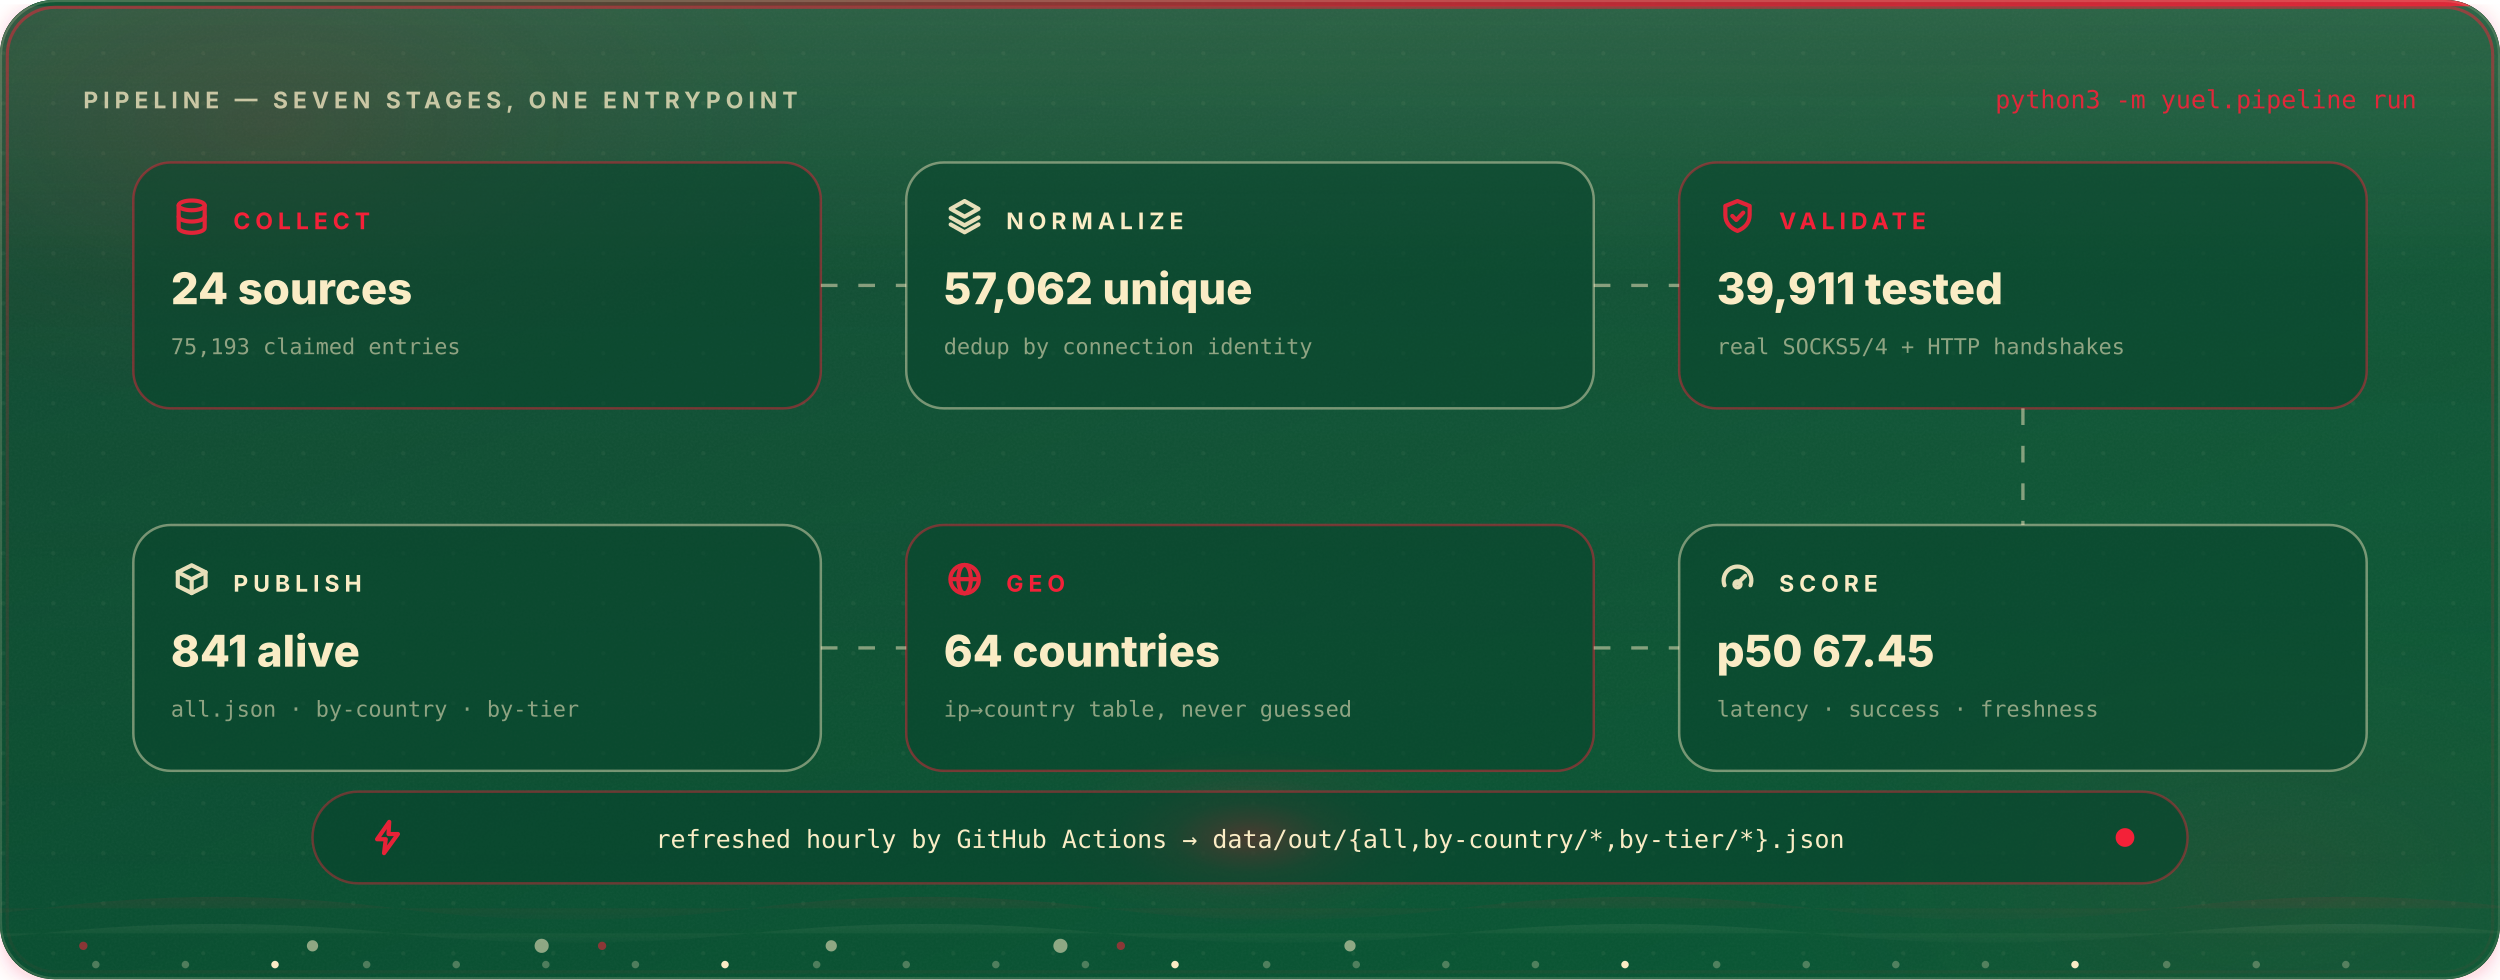
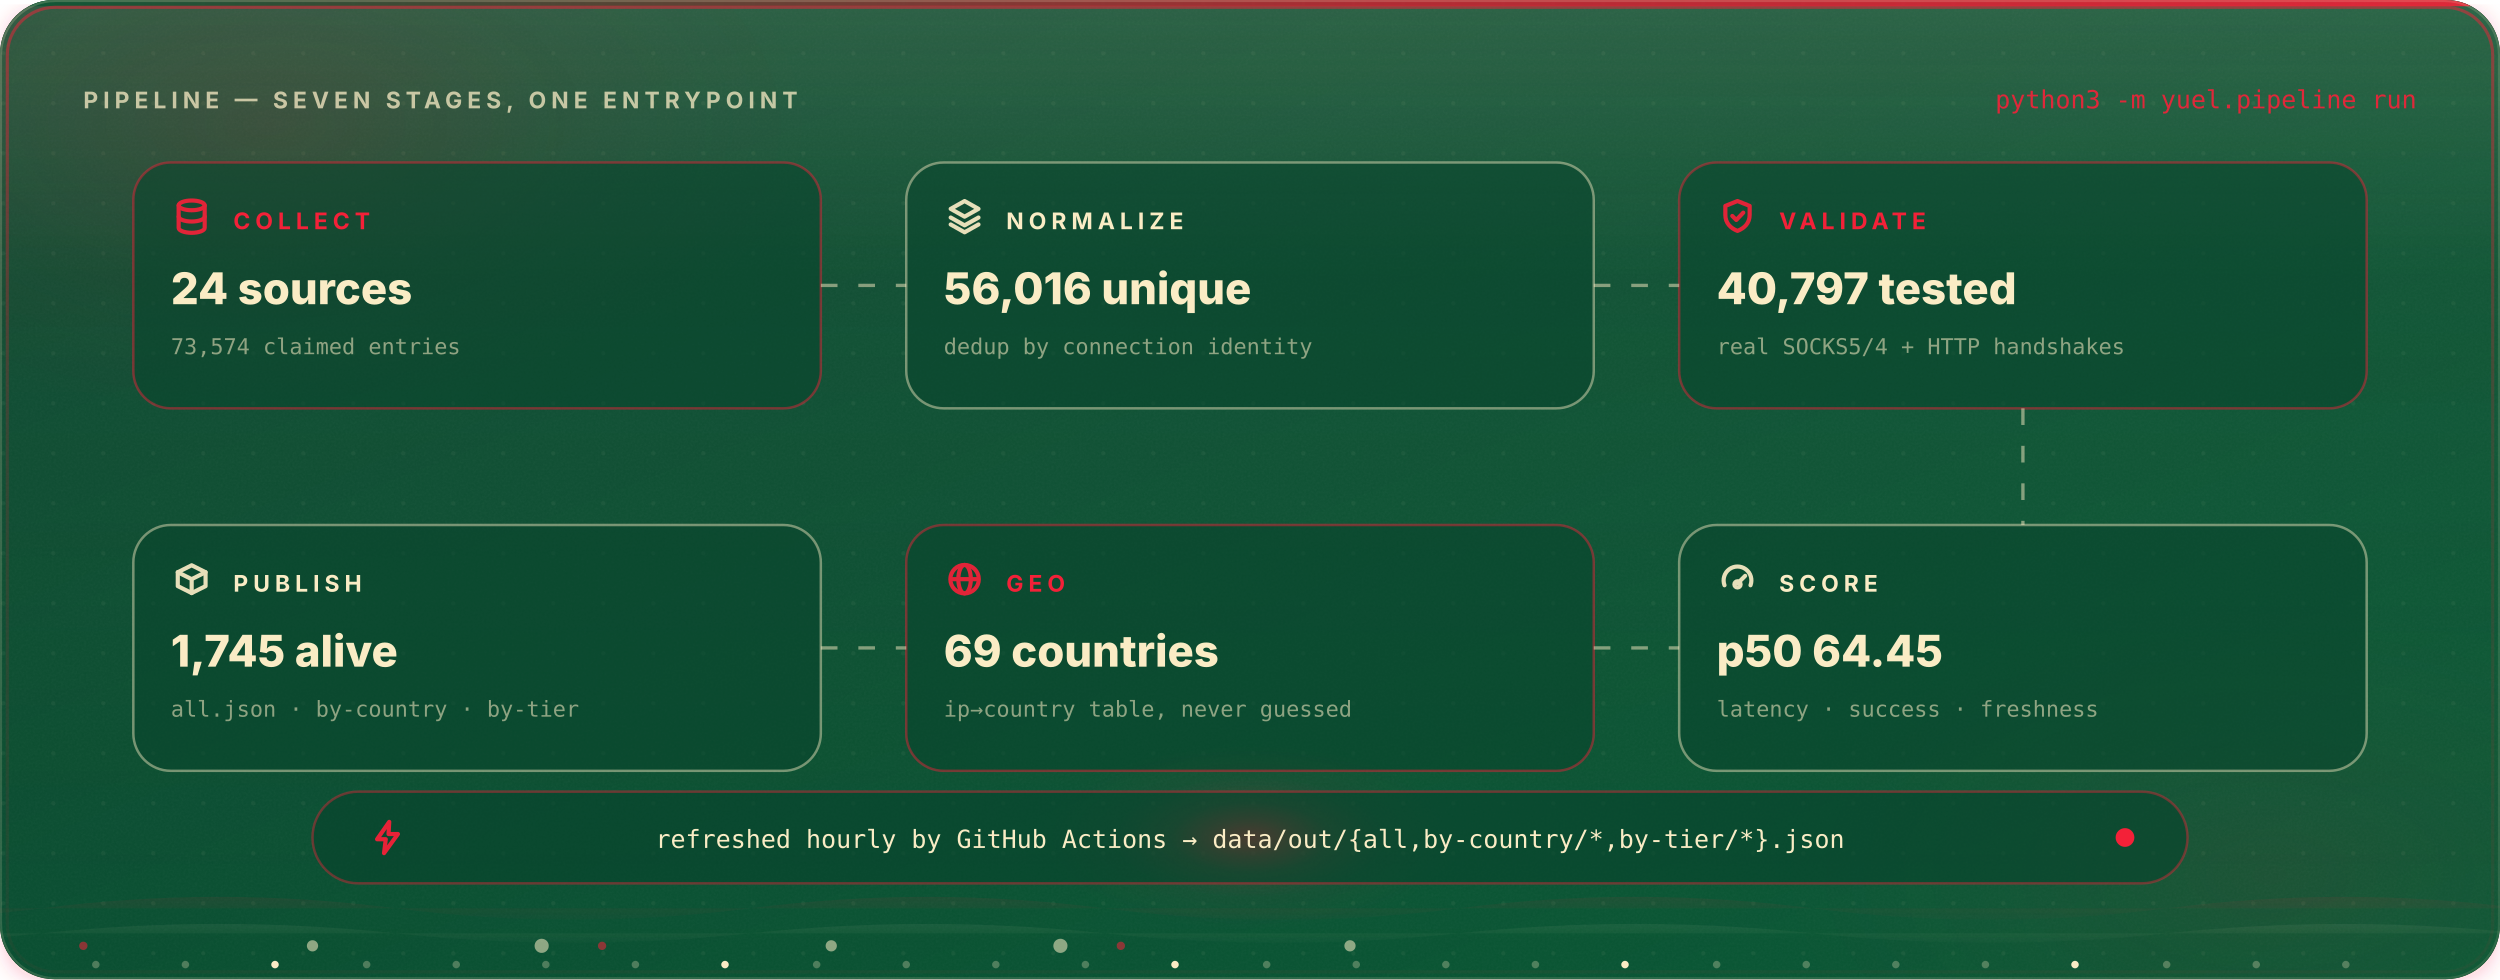
<svg xmlns="http://www.w3.org/2000/svg" width="1200" height="470" viewBox="0 0 1200 470" role="img">
  <defs>
    <linearGradient id="bg-dark" gradientUnits="objectBoundingBox" x1="0.0" y1="0.0" x2="1.0" y2="1.0">
      <stop offset="0" stop-color="#08442C" stop-opacity="1" />
      <stop offset="1" stop-color="#085834" stop-opacity="1" />
    </linearGradient>
    <linearGradient id="tint-dark" gradientUnits="objectBoundingBox" x1="0.0" y1="0.0" x2="0" y2="1">
      <stop offset="0" stop-color="#FAECC5" stop-opacity="0.05" />
      <stop offset="1" stop-color="#FAECC5" stop-opacity="0" />
    </linearGradient>
    <linearGradient id="inner-dark" gradientUnits="objectBoundingBox" x1="0.0" y1="0.0" x2="0" y2="1">
      <stop offset="0" stop-color="#FAECC5" stop-opacity="0.1" />
      <stop offset="0.28" stop-color="#FAECC5" stop-opacity="0" />
    </linearGradient>
    <linearGradient id="topbar-dark" gradientUnits="userSpaceOnUse" x1="0" y1="1.5" x2="1200" y2="1.5">
      <stop offset="0" stop-color="#085834" stop-opacity="0.9" />
      <stop offset="0.55" stop-color="#BD2632" stop-opacity="0.9" />
      <stop offset="1" stop-color="#F32138" stop-opacity="0.9" />
    </linearGradient>
    <linearGradient id="hero-dark" gradientUnits="objectBoundingBox" x1="0.0" y1="0.0" x2="0" y2="1">
      <stop offset="0" stop-color="#F32138" stop-opacity="1" />
      <stop offset="0.55" stop-color="#BD2632" stop-opacity="1" />
      <stop offset="1" stop-color="#FAECC5" stop-opacity="1" />
    </linearGradient>
    <linearGradient id="word-dark" gradientUnits="objectBoundingBox" x1="0" y1="0" x2="1" y2="0">
      <stop offset="0" stop-color="#FAECC5" stop-opacity="1" />
      <stop offset="0.6" stop-color="#F32138" stop-opacity="1" />
      <stop offset="1" stop-color="#BD2632" stop-opacity="1" />
    </linearGradient>
    <linearGradient id="ib-dark" gradientUnits="objectBoundingBox" x1="0.0" y1="0.0" x2="0" y2="1">
      <stop offset="0" stop-color="#F32138" stop-opacity="0.5" />
      <stop offset="0.45" stop-color="#F32138" stop-opacity="0.16" />
      <stop offset="1" stop-color="#F32138" stop-opacity="0.05" />
    </linearGradient>
    <linearGradient id="border-dark" gradientUnits="objectBoundingBox" x1="0.0" y1="0.0" x2="1.0" y2="1.0">
      <stop offset="0" stop-color="#FAECC5" stop-opacity="0.2" />
      <stop offset="1" stop-color="#FAECC5" stop-opacity="0.11" />
    </linearGradient>
    <linearGradient id="div-dark" gradientUnits="objectBoundingBox" x1="0.0" y1="0.0" x2="1" y2="0">
      <stop offset="0" stop-color="#FAECC5" stop-opacity="0.16" />
      <stop offset="1" stop-color="#FAECC5" stop-opacity="0.056" />
    </linearGradient>
    <radialGradient id="glow-dark" cx="0.5" cy="0.5" r="0.5">
      <stop offset="0" stop-color="#F32138" stop-opacity="0.55" />
      <stop offset="0.55" stop-color="#F32138" stop-opacity="0.18" />
      <stop offset="1" stop-color="#F32138" stop-opacity="0" />
    </radialGradient>
    <linearGradient id="shine-dark" gradientUnits="objectBoundingBox" x1="0.0" y1="0.0" x2="1" y2="0">
      <stop offset="0" stop-color="#FAECC5" stop-opacity="0" />
      <stop offset="0.5" stop-color="#FAECC5" stop-opacity="0.06" />
      <stop offset="1" stop-color="#FAECC5" stop-opacity="0" />
    </linearGradient>
    <linearGradient id="wavea-dark" gradientUnits="objectBoundingBox" x1="0.0" y1="0.0" x2="0" y2="1">
      <stop offset="0" stop-color="#F32138" stop-opacity="0.1" />
      <stop offset="1" stop-color="#F32138" stop-opacity="0.02" />
    </linearGradient>
    <linearGradient id="waveb-dark" gradientUnits="objectBoundingBox" x1="0.0" y1="0.0" x2="0" y2="1">
      <stop offset="0" stop-color="#FAECC5" stop-opacity="0.07" />
      <stop offset="1" stop-color="#FAECC5" stop-opacity="0.014" />
    </linearGradient>
    <pattern id="grid-dark" width="24" height="24" patternUnits="userSpaceOnUse">
      <circle cx="1.6" cy="1.6" r="1.05" fill="#FAECC5" />
    </pattern>
    <filter id="grain-dark" x="0" y="0" width="100%" height="100%">
      <feTurbulence type="fractalNoise" baseFrequency="0.9" numOctaves="2" stitchTiles="stitch" result="n" />
      <feColorMatrix in="n" type="saturate" values="0" result="m" />
      <feComposite in="m" in2="SourceGraphic" operator="in" />
    </filter>
    <filter id="shadow-dark" x="-15%" y="-15%" width="130%" height="140%">
      <feDropShadow dx="0" dy="10" stdDeviation="16" flood-color="#F32138" flood-opacity="0.20" />
      <feDropShadow dx="0" dy="2" stdDeviation="5" flood-color="#F32138" flood-opacity="0.25" />
    </filter>
    <clipPath id="clip-dark">
      <rect x="0" y="0" width="1200" height="470" rx="26" />
    </clipPath>
  </defs>
  <style>
      @keyframes fl-dark {
        0% { transform: translateY(0); opacity: 0; }
        12% { opacity: 0.85; }
        80% { opacity: 0.45; }
        100% { transform: translateY(-330px); opacity: 0; }
      }
      .pt-dark { animation: fl-dark 9s linear infinite; }

      @keyframes sw-dark {
        0%, 52% { transform: translateX(0) skewX(-20deg); }
        100% { transform: translateX(1900px) skewX(-20deg); }
      }
      .sweep-dark { animation: sw-dark 7.5s ease-in-out infinite; }

      @keyframes wvm-dark { to { transform: translateX(-170px); } }
      .wv-dark { animation: wvm-dark 9s ease-in-out infinite alternate; }
      .wv2-dark { animation-duration: 14s; }

      @keyframes sp-dark { to { transform: rotate(360deg); } }
      .spin-dark { transform-box: fill-box; transform-origin: center;
                  animation: sp-dark 8s linear infinite; }
      .rev-dark { animation-direction: reverse; }

      @keyframes bt-dark { 50% { transform: scale(1.12); } }
      .beat-dark { transform-box: fill-box; transform-origin: center;
                  animation: bt-dark 2.4s ease-in-out infinite; }

      @keyframes gw-dark { 50% { opacity: 0.55; } }
      .glowG-dark { animation: gw-dark 3.2s ease-in-out infinite; }

      @keyframes shn-dark {
        0%, 46% { transform: translateX(-540px); }
        100% { transform: translateX(1620px); }
      }
      .shn-dark { animation: shn-dark 5.5s ease-in-out infinite; }

      @keyframes bgl-dark { 0%, 100% { opacity: 0.35; } 12% { opacity: 1; } }
      .bgl-dark { animation: bgl-dark 2.2s ease-in-out infinite; }

      @keyframes dsh-dark { to { stroke-dashoffset: -36; } }
      .dash-dark { stroke-dasharray: 8 10; animation: dsh-dark 1.2s linear infinite; }

      @keyframes pk-dark {
        0% { transform: translateX(0); opacity: 0; }
        10% { opacity: 1; }
        88% { opacity: 1; }
        100% { transform: translateX(var(--d, 200px)); opacity: 0; }
      }
      .pk-dark { animation: pk-dark 2.6s linear infinite; }

      @keyframes pkv-dark {
        0% { transform: translateY(0); opacity: 0; }
        10% { opacity: 1; }
        88% { opacity: 1; }
        100% { transform: translateY(var(--dy, 40px)); opacity: 0; }
      }
      .pkv-dark { animation: pkv-dark 2.6s linear infinite; }

      @keyframes pls-dark {
        0% { transform: scale(0.55); opacity: 0.85; }
        100% { transform: scale(2.4); opacity: 0; }
      }
      .pls-dark { transform-box: fill-box; transform-origin: center;
                 animation: pls-dark 2.4s ease-out infinite; }

      @keyframes flt-dark { 50% { transform: translateY(-6px); } }
      .flt-dark { animation: flt-dark 6s ease-in-out infinite; }

      @keyframes grw-dark { from { transform: scaleX(0); } }
      .grow-dark { transform-box: fill-box; transform-origin: left center;
                  animation: grw-dark 1.5s 0.2s ease-out both; }

      @media (prefers-reduced-motion: reduce) {
        .pt-dark,.sweep-dark,.wv-dark,.spin-dark,.rev-dark,.beat-dark,.glowG-dark,.shn-dark,.bgl-dark,.dash-dark,.pk-dark,.pkv-dark,.pls-dark,.flt-dark,.grow-dark { animation: none; }
      }
    </style>
  <g filter="url(#shadow-dark)">
    <rect width="1200" height="470" rx="26" fill="#08442C" />
  </g>
  <g clip-path="url(#clip-dark)">
    <rect width="1200" height="470" fill="url(#bg-dark)" />
    <rect width="1200" height="470" fill="url(#tint-dark)" />
    <rect width="1200" height="470" fill="url(#inner-dark)" />
    <rect width="1200" height="470" fill="url(#grid-dark)" opacity="0.05" />
    <rect width="1200" height="470" fill="#FAECC5" filter="url(#grain-dark)" opacity="0.045" />
    <ellipse cx="130" cy="60" rx="260" ry="140" fill="url(#glow-dark)" opacity="0.22" />
    <ellipse cx="1090" cy="420" rx="240" ry="130" fill="url(#glow-dark)" opacity="0.14" />
    <path class="wv-dark" d="M -320 436 q 85.0 -11 170 0 q 85.0 11 170 0 q 85.0 -11 170 0 q 85.0 11 170 0 q 85.0 -11 170 0 q 85.0 11 170 0 q 85.0 -11 170 0 q 85.0 11 170 0 q 85.0 -11 170 0 q 85.0 11 170 0 q 85.0 -11 170 0 q 85.0 11 170 0 q 85.0 -11 170 0" fill="url(#wavea-dark)" opacity="0.8" />
    <path class="wv-dark wv2-dark" d="M -320 448 q 85.0 -9 170 0 q 85.0 9 170 0 q 85.0 -9 170 0 q 85.0 9 170 0 q 85.0 -9 170 0 q 85.0 9 170 0 q 85.0 -9 170 0 q 85.0 9 170 0 q 85.0 -9 170 0 q 85.0 9 170 0 q 85.0 -9 170 0 q 85.0 9 170 0 q 85.0 -9 170 0" fill="url(#waveb-dark)" opacity="0.9" />
    <rect width="1200" height="3" fill="url(#topbar-dark)" />
    <g class="sweep-dark">
      <rect x="-320" y="-60" width="230" height="590" fill="url(#shine-dark)" opacity="0.75" />
    </g>
    <circle class="pt-dark" cx="40" cy="454" r="2.0" fill="#F32138" opacity="0.55" style="animation-duration:8.0s;animation-delay:-0.0s" />
    <circle class="pt-dark" cx="150" cy="454" r="2.7" fill="#FAECC5" opacity="0.55" style="animation-duration:9.7s;animation-delay:-0.9s" />
    <circle class="pt-dark" cx="260" cy="454" r="3.4" fill="#FAECC5" opacity="0.55" style="animation-duration:11.4s;animation-delay:-1.8s" />
    <circle class="pt-dark" cx="289" cy="454" r="2.0" fill="#F32138" opacity="0.55" style="animation-duration:13.1s;animation-delay:-2.7s" />
    <circle class="pt-dark" cx="399" cy="454" r="2.7" fill="#FAECC5" opacity="0.55" style="animation-duration:8.0s;animation-delay:-3.6s" />
    <circle class="pt-dark" cx="509" cy="454" r="3.4" fill="#FAECC5" opacity="0.55" style="animation-duration:9.7s;animation-delay:-4.5s" />
    <circle class="pt-dark" cx="538" cy="454" r="2.0" fill="#F32138" opacity="0.55" style="animation-duration:11.4s;animation-delay:-5.4s" />
    <circle class="pt-dark" cx="648" cy="454" r="2.7" fill="#FAECC5" opacity="0.55" style="animation-duration:13.1s;animation-delay:-6.3s" />
    <circle cx="46" cy="463" r="1.8" fill="#FAECC5" opacity="0.28" />
    <circle cx="89" cy="463" r="1.8" fill="#FAECC5" opacity="0.28" />
    <circle class="bgl-dark" cx="132" cy="463" r="1.8" fill="#FAECC5" style="animation-delay:-0.46s" />
    <circle cx="176" cy="463" r="1.8" fill="#FAECC5" opacity="0.28" />
    <circle cx="219" cy="463" r="1.8" fill="#FAECC5" opacity="0.28" />
    <circle cx="262" cy="463" r="1.8" fill="#FAECC5" opacity="0.28" />
    <circle cx="305" cy="463" r="1.8" fill="#FAECC5" opacity="0.28" />
    <circle class="bgl-dark" cx="348" cy="463" r="1.8" fill="#FAECC5" style="animation-delay:-1.61s" />
    <circle cx="392" cy="463" r="1.8" fill="#FAECC5" opacity="0.28" />
    <circle cx="435" cy="463" r="1.8" fill="#FAECC5" opacity="0.28" />
    <circle cx="478" cy="463" r="1.8" fill="#FAECC5" opacity="0.28" />
    <circle cx="521" cy="463" r="1.8" fill="#FAECC5" opacity="0.28" />
    <circle class="bgl-dark" cx="564" cy="463" r="1.8" fill="#FAECC5" style="animation-delay:-2.76s" />
    <circle cx="608" cy="463" r="1.8" fill="#FAECC5" opacity="0.28" />
    <circle cx="651" cy="463" r="1.8" fill="#FAECC5" opacity="0.28" />
    <circle cx="694" cy="463" r="1.8" fill="#FAECC5" opacity="0.28" />
    <circle cx="737" cy="463" r="1.8" fill="#FAECC5" opacity="0.28" />
    <circle class="bgl-dark" cx="780" cy="463" r="1.8" fill="#FAECC5" style="animation-delay:-3.91s" />
    <circle cx="824" cy="463" r="1.8" fill="#FAECC5" opacity="0.28" />
    <circle cx="867" cy="463" r="1.8" fill="#FAECC5" opacity="0.28" />
    <circle cx="910" cy="463" r="1.8" fill="#FAECC5" opacity="0.28" />
    <circle cx="953" cy="463" r="1.8" fill="#FAECC5" opacity="0.28" />
    <circle class="bgl-dark" cx="996" cy="463" r="1.8" fill="#FAECC5" style="animation-delay:-5.06s" />
    <circle cx="1040" cy="463" r="1.8" fill="#FAECC5" opacity="0.28" />
    <circle cx="1083" cy="463" r="1.8" fill="#FAECC5" opacity="0.28" />
    <circle cx="1126" cy="463" r="1.8" fill="#FAECC5" opacity="0.28" />
  </g>
  <rect x="3.5" y="3.5" width="1193" height="463" rx="23" fill="none" stroke="url(#ib-dark)" stroke-width="1.5" />
  <rect x="0.5" y="0.5" width="1199" height="469" rx="26" fill="none" stroke="url(#border-dark)" stroke-width="1" />
  <text x="40" y="52" font-family="Space Grotesk, Inter, system-ui, -apple-system, Segoe UI, sans-serif" font-size="11" font-weight="700" fill="#FAECC5" text-anchor="start" letter-spacing="2.4" opacity="0.75">PIPELINE — SEVEN STAGES, ONE ENTRYPOINT</text>
  <text x="1160" y="52" font-family="IBM Plex Mono, ui-monospace, SFMono-Regular, Menlo, monospace" font-size="12" font-weight="500" fill="#F32138" text-anchor="end" opacity="0.9">python3 -m yuel.pipeline run</text>
  <rect x="64" y="78" width="330" height="118" rx="18" fill="#08442C" fill-opacity="0.55" stroke="#F32138" stroke-opacity="0.45" stroke-width="1.2" />
  <g transform="translate(82.0,94.0) scale(0.8333)" fill="none" stroke="#F32138" stroke-width="2.40" stroke-linecap="round" stroke-linejoin="round" opacity="0.92">
    <ellipse cx="12" cy="5.5" rx="7.5" ry="2.8" />
    <path d="M4.5 5.5 V18.5 C4.5 20 7.9 21.3 12 21.3 C16.1 21.3 19.5 20 19.5 18.5 V5.5" />
    <path d="M4.5 12 C4.5 13.5 7.9 14.8 12 14.8 C16.1 14.8 19.5 13.5 19.5 12" />
  </g>
  <text x="112" y="110" font-family="Space Grotesk, Inter, system-ui, -apple-system, Segoe UI, sans-serif" font-size="11" font-weight="700" fill="#F32138" text-anchor="start" letter-spacing="2.4">COLLECT</text>
  <text x="82" y="146" font-family="Space Grotesk, Inter, system-ui, -apple-system, Segoe UI, sans-serif" font-size="21" font-weight="800" fill="#FAECC5" text-anchor="start">24 sources</text>
-   <text x="82" y="170" font-family="IBM Plex Mono, ui-monospace, SFMono-Regular, Menlo, monospace" font-size="10.5" font-weight="500" fill="#FAECC5" text-anchor="start" opacity="0.55">75,193 claimed entries</text>
+   <text x="82" y="170" font-family="IBM Plex Mono, ui-monospace, SFMono-Regular, Menlo, monospace" font-size="10.5" font-weight="500" fill="#FAECC5" text-anchor="start" opacity="0.55">73,574 claimed entries</text>
  <rect x="435" y="78" width="330" height="118" rx="18" fill="#08442C" fill-opacity="0.55" stroke="#FAECC5" stroke-opacity="0.45" stroke-width="1.2" />
  <g transform="translate(453.0,94.0) scale(0.8333)" fill="none" stroke="#FAECC5" stroke-width="2.40" stroke-linecap="round" stroke-linejoin="round" opacity="0.92">
    <path d="M12 3 L20 7.5 L12 12 L4 7.5 Z" />
    <path d="M4 12.5 L12 17 L20 12.5" />
    <path d="M4 16.5 L12 21 L20 16.5" />
  </g>
  <text x="483" y="110" font-family="Space Grotesk, Inter, system-ui, -apple-system, Segoe UI, sans-serif" font-size="11" font-weight="700" fill="#FAECC5" text-anchor="start" letter-spacing="2.4">NORMALIZE</text>
-   <text x="453" y="146" font-family="Space Grotesk, Inter, system-ui, -apple-system, Segoe UI, sans-serif" font-size="21" font-weight="800" fill="#FAECC5" text-anchor="start">57,062 unique</text>
+   <text x="453" y="146" font-family="Space Grotesk, Inter, system-ui, -apple-system, Segoe UI, sans-serif" font-size="21" font-weight="800" fill="#FAECC5" text-anchor="start">56,016 unique</text>
  <text x="453" y="170" font-family="IBM Plex Mono, ui-monospace, SFMono-Regular, Menlo, monospace" font-size="10.5" font-weight="500" fill="#FAECC5" text-anchor="start" opacity="0.55">dedup by connection identity</text>
  <rect x="806" y="78" width="330" height="118" rx="18" fill="#08442C" fill-opacity="0.55" stroke="#F32138" stroke-opacity="0.45" stroke-width="1.2" />
  <g transform="translate(824.0,94.0) scale(0.8333)" fill="none" stroke="#F32138" stroke-width="2.40" stroke-linecap="round" stroke-linejoin="round" opacity="0.92">
    <path d="M12 3 L19 5.8 V11 C19 15.6 16.1 18.6 12 20.2 C7.9 18.6 5 15.6 5 11 V5.8 Z" />
    <path d="M9 11.6 L11.3 13.9 L15.3 9.7" />
  </g>
  <text x="854" y="110" font-family="Space Grotesk, Inter, system-ui, -apple-system, Segoe UI, sans-serif" font-size="11" font-weight="700" fill="#F32138" text-anchor="start" letter-spacing="2.4">VALIDATE</text>
-   <text x="824" y="146" font-family="Space Grotesk, Inter, system-ui, -apple-system, Segoe UI, sans-serif" font-size="21" font-weight="800" fill="#FAECC5" text-anchor="start">39,911 tested</text>
+   <text x="824" y="146" font-family="Space Grotesk, Inter, system-ui, -apple-system, Segoe UI, sans-serif" font-size="21" font-weight="800" fill="#FAECC5" text-anchor="start">40,797 tested</text>
  <text x="824" y="170" font-family="IBM Plex Mono, ui-monospace, SFMono-Regular, Menlo, monospace" font-size="10.5" font-weight="500" fill="#FAECC5" text-anchor="start" opacity="0.55">real SOCKS5/4 + HTTP handshakes</text>
  <rect x="806" y="252" width="330" height="118" rx="18" fill="#08442C" fill-opacity="0.55" stroke="#FAECC5" stroke-opacity="0.45" stroke-width="1.2" />
  <g transform="translate(824.0,268.0) scale(0.8333)" fill="none" stroke="#FAECC5" stroke-width="2.40" stroke-linecap="round" stroke-linejoin="round" opacity="0.92">
    <path d="M4.5 15.5 A 8 8 0 1 1 19.5 15.5" />
    <path d="M12 14.5 L16.4 10.1" />
    <circle cx="12" cy="15" r="1.8" />
  </g>
  <text x="854" y="284" font-family="Space Grotesk, Inter, system-ui, -apple-system, Segoe UI, sans-serif" font-size="11" font-weight="700" fill="#FAECC5" text-anchor="start" letter-spacing="2.4">SCORE</text>
-   <text x="824" y="320" font-family="Space Grotesk, Inter, system-ui, -apple-system, Segoe UI, sans-serif" font-size="21" font-weight="800" fill="#FAECC5" text-anchor="start">p50 67.45</text>
+   <text x="824" y="320" font-family="Space Grotesk, Inter, system-ui, -apple-system, Segoe UI, sans-serif" font-size="21" font-weight="800" fill="#FAECC5" text-anchor="start">p50 64.45</text>
  <text x="824" y="344" font-family="IBM Plex Mono, ui-monospace, SFMono-Regular, Menlo, monospace" font-size="10.5" font-weight="500" fill="#FAECC5" text-anchor="start" opacity="0.55">latency · success · freshness</text>
  <rect x="435" y="252" width="330" height="118" rx="18" fill="#08442C" fill-opacity="0.55" stroke="#F32138" stroke-opacity="0.45" stroke-width="1.2" />
  <g transform="translate(453.0,268.0) scale(0.8333)" fill="none" stroke="#F32138" stroke-width="2.40" stroke-linecap="round" stroke-linejoin="round" opacity="0.92">
    <circle cx="12" cy="12" r="8.2" />
    <ellipse cx="12" cy="12" rx="3.6" ry="8.2" />
    <path d="M4.4 12 H19.6" />
  </g>
  <text x="483" y="284" font-family="Space Grotesk, Inter, system-ui, -apple-system, Segoe UI, sans-serif" font-size="11" font-weight="700" fill="#F32138" text-anchor="start" letter-spacing="2.4">GEO</text>
-   <text x="453" y="320" font-family="Space Grotesk, Inter, system-ui, -apple-system, Segoe UI, sans-serif" font-size="21" font-weight="800" fill="#FAECC5" text-anchor="start">64 countries</text>
+   <text x="453" y="320" font-family="Space Grotesk, Inter, system-ui, -apple-system, Segoe UI, sans-serif" font-size="21" font-weight="800" fill="#FAECC5" text-anchor="start">69 countries</text>
  <text x="453" y="344" font-family="IBM Plex Mono, ui-monospace, SFMono-Regular, Menlo, monospace" font-size="10.5" font-weight="500" fill="#FAECC5" text-anchor="start" opacity="0.55">ip→country table, never guessed</text>
  <rect x="64" y="252" width="330" height="118" rx="18" fill="#08442C" fill-opacity="0.55" stroke="#FAECC5" stroke-opacity="0.45" stroke-width="1.2" />
  <g transform="translate(82.0,268.0) scale(0.8333)" fill="none" stroke="#FAECC5" stroke-width="2.40" stroke-linecap="round" stroke-linejoin="round" opacity="0.92">
    <path d="M4 8 L12 4 L20 8 V16 L12 20 L4 16 Z" />
    <path d="M4 8 L12 12 L20 8 M12 12 V20" />
  </g>
  <text x="112" y="284" font-family="Space Grotesk, Inter, system-ui, -apple-system, Segoe UI, sans-serif" font-size="11" font-weight="700" fill="#FAECC5" text-anchor="start" letter-spacing="2.4">PUBLISH</text>
-   <text x="82" y="320" font-family="Space Grotesk, Inter, system-ui, -apple-system, Segoe UI, sans-serif" font-size="21" font-weight="800" fill="#FAECC5" text-anchor="start">841 alive</text>
+   <text x="82" y="320" font-family="Space Grotesk, Inter, system-ui, -apple-system, Segoe UI, sans-serif" font-size="21" font-weight="800" fill="#FAECC5" text-anchor="start">1,745 alive</text>
  <text x="82" y="344" font-family="IBM Plex Mono, ui-monospace, SFMono-Regular, Menlo, monospace" font-size="10.5" font-weight="500" fill="#FAECC5" text-anchor="start" opacity="0.55">all.json · by-country · by-tier</text>
  <line class="dash-dark" x1="394" y1="137" x2="435" y2="137" stroke="#FAECC5" stroke-opacity="0.5" stroke-width="1.6" />
  <circle class="pk-dark" cx="394" cy="137" r="3" fill="#F32138" opacity="0" style="--d:41px" />
  <line class="dash-dark" x1="765" y1="137" x2="806" y2="137" stroke="#FAECC5" stroke-opacity="0.5" stroke-width="1.6" />
  <circle class="pk-dark" cx="765" cy="137" r="3" fill="#F32138" opacity="0" style="--d:41px" />
  <line class="dash-dark" x1="971" y1="196" x2="971" y2="252" stroke="#FAECC5" stroke-opacity="0.5" stroke-width="1.6" />
  <circle class="pkv-dark" cx="971" cy="200" r="3" fill="#F32138" opacity="0" style="--dy:48px" />
  <line class="dash-dark" x1="765" y1="311" x2="806" y2="311" stroke="#FAECC5" stroke-opacity="0.5" stroke-width="1.6" />
  <circle class="pk-dark" cx="806" cy="311" r="3" fill="#F32138" opacity="0" style="--d:-41px" />
  <line class="dash-dark" x1="394" y1="311" x2="435" y2="311" stroke="#FAECC5" stroke-opacity="0.5" stroke-width="1.6" />
  <circle class="pk-dark" cx="435" cy="311" r="3" fill="#F32138" opacity="0" style="--d:-41px" />
  <g class="glowG-dark">
    <ellipse cx="600" cy="402" rx="100" ry="44" fill="url(#glow-dark)" opacity="0.28" />
    <ellipse cx="600" cy="402" rx="65" ry="29" fill="url(#glow-dark)" opacity="0.5" />
    <ellipse cx="600" cy="402" rx="38" ry="17" fill="url(#glow-dark)" opacity="0.85" />
  </g>
  <rect x="150" y="380" width="900" height="44" rx="22" fill="#08442C" fill-opacity="0.6" stroke="#F32138" stroke-opacity="0.4" stroke-width="1.2" />
  <g transform="translate(176.0,392.0) scale(0.8333)" fill="none" stroke="#F32138" stroke-width="2.40" stroke-linecap="round" stroke-linejoin="round" opacity="0.95">
    <path d="M13 3 L6 13 H11 L10 21 L18 10 H12.6 Z" />
  </g>
  <text x="600" y="407" font-family="IBM Plex Mono, ui-monospace, SFMono-Regular, Menlo, monospace" font-size="12" font-weight="500" fill="#FAECC5" text-anchor="middle">refreshed hourly by GitHub Actions → data/out/{all,by-country/*,by-tier/*}.json</text>
  <circle class="bgl-dark" cx="1020.0" cy="402.0" r="4.5" fill="#F32138" />
</svg>
